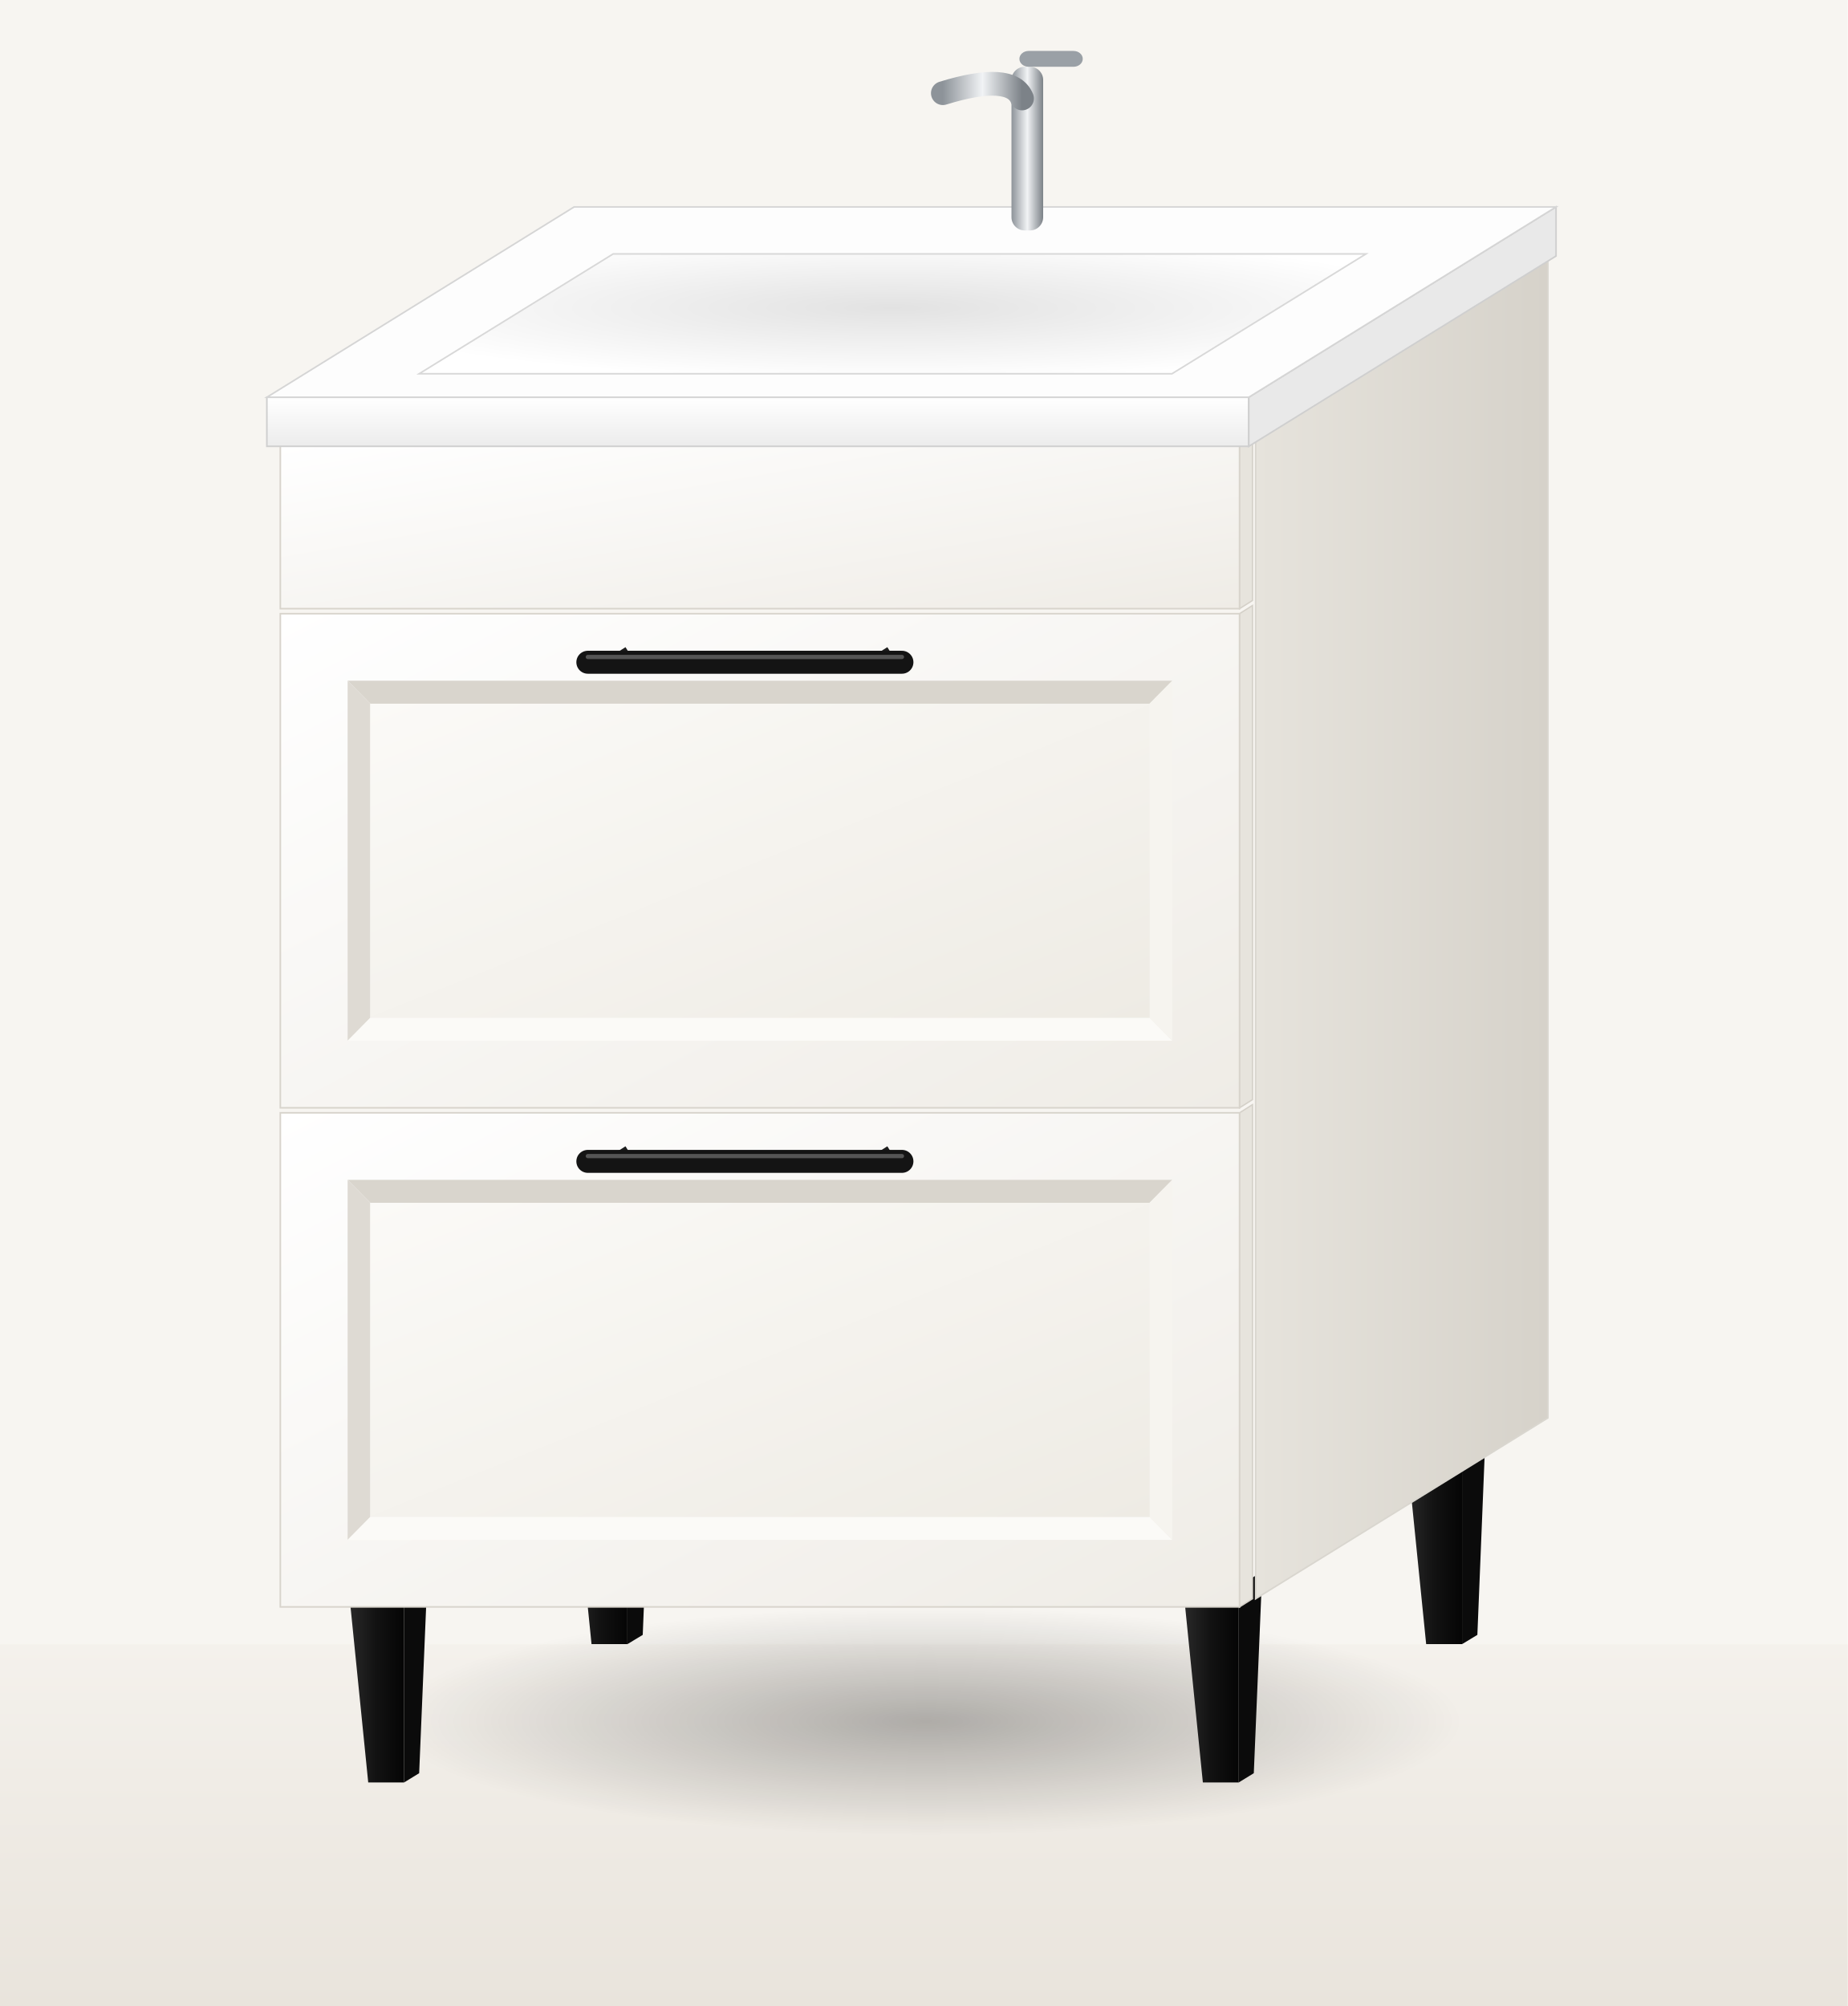
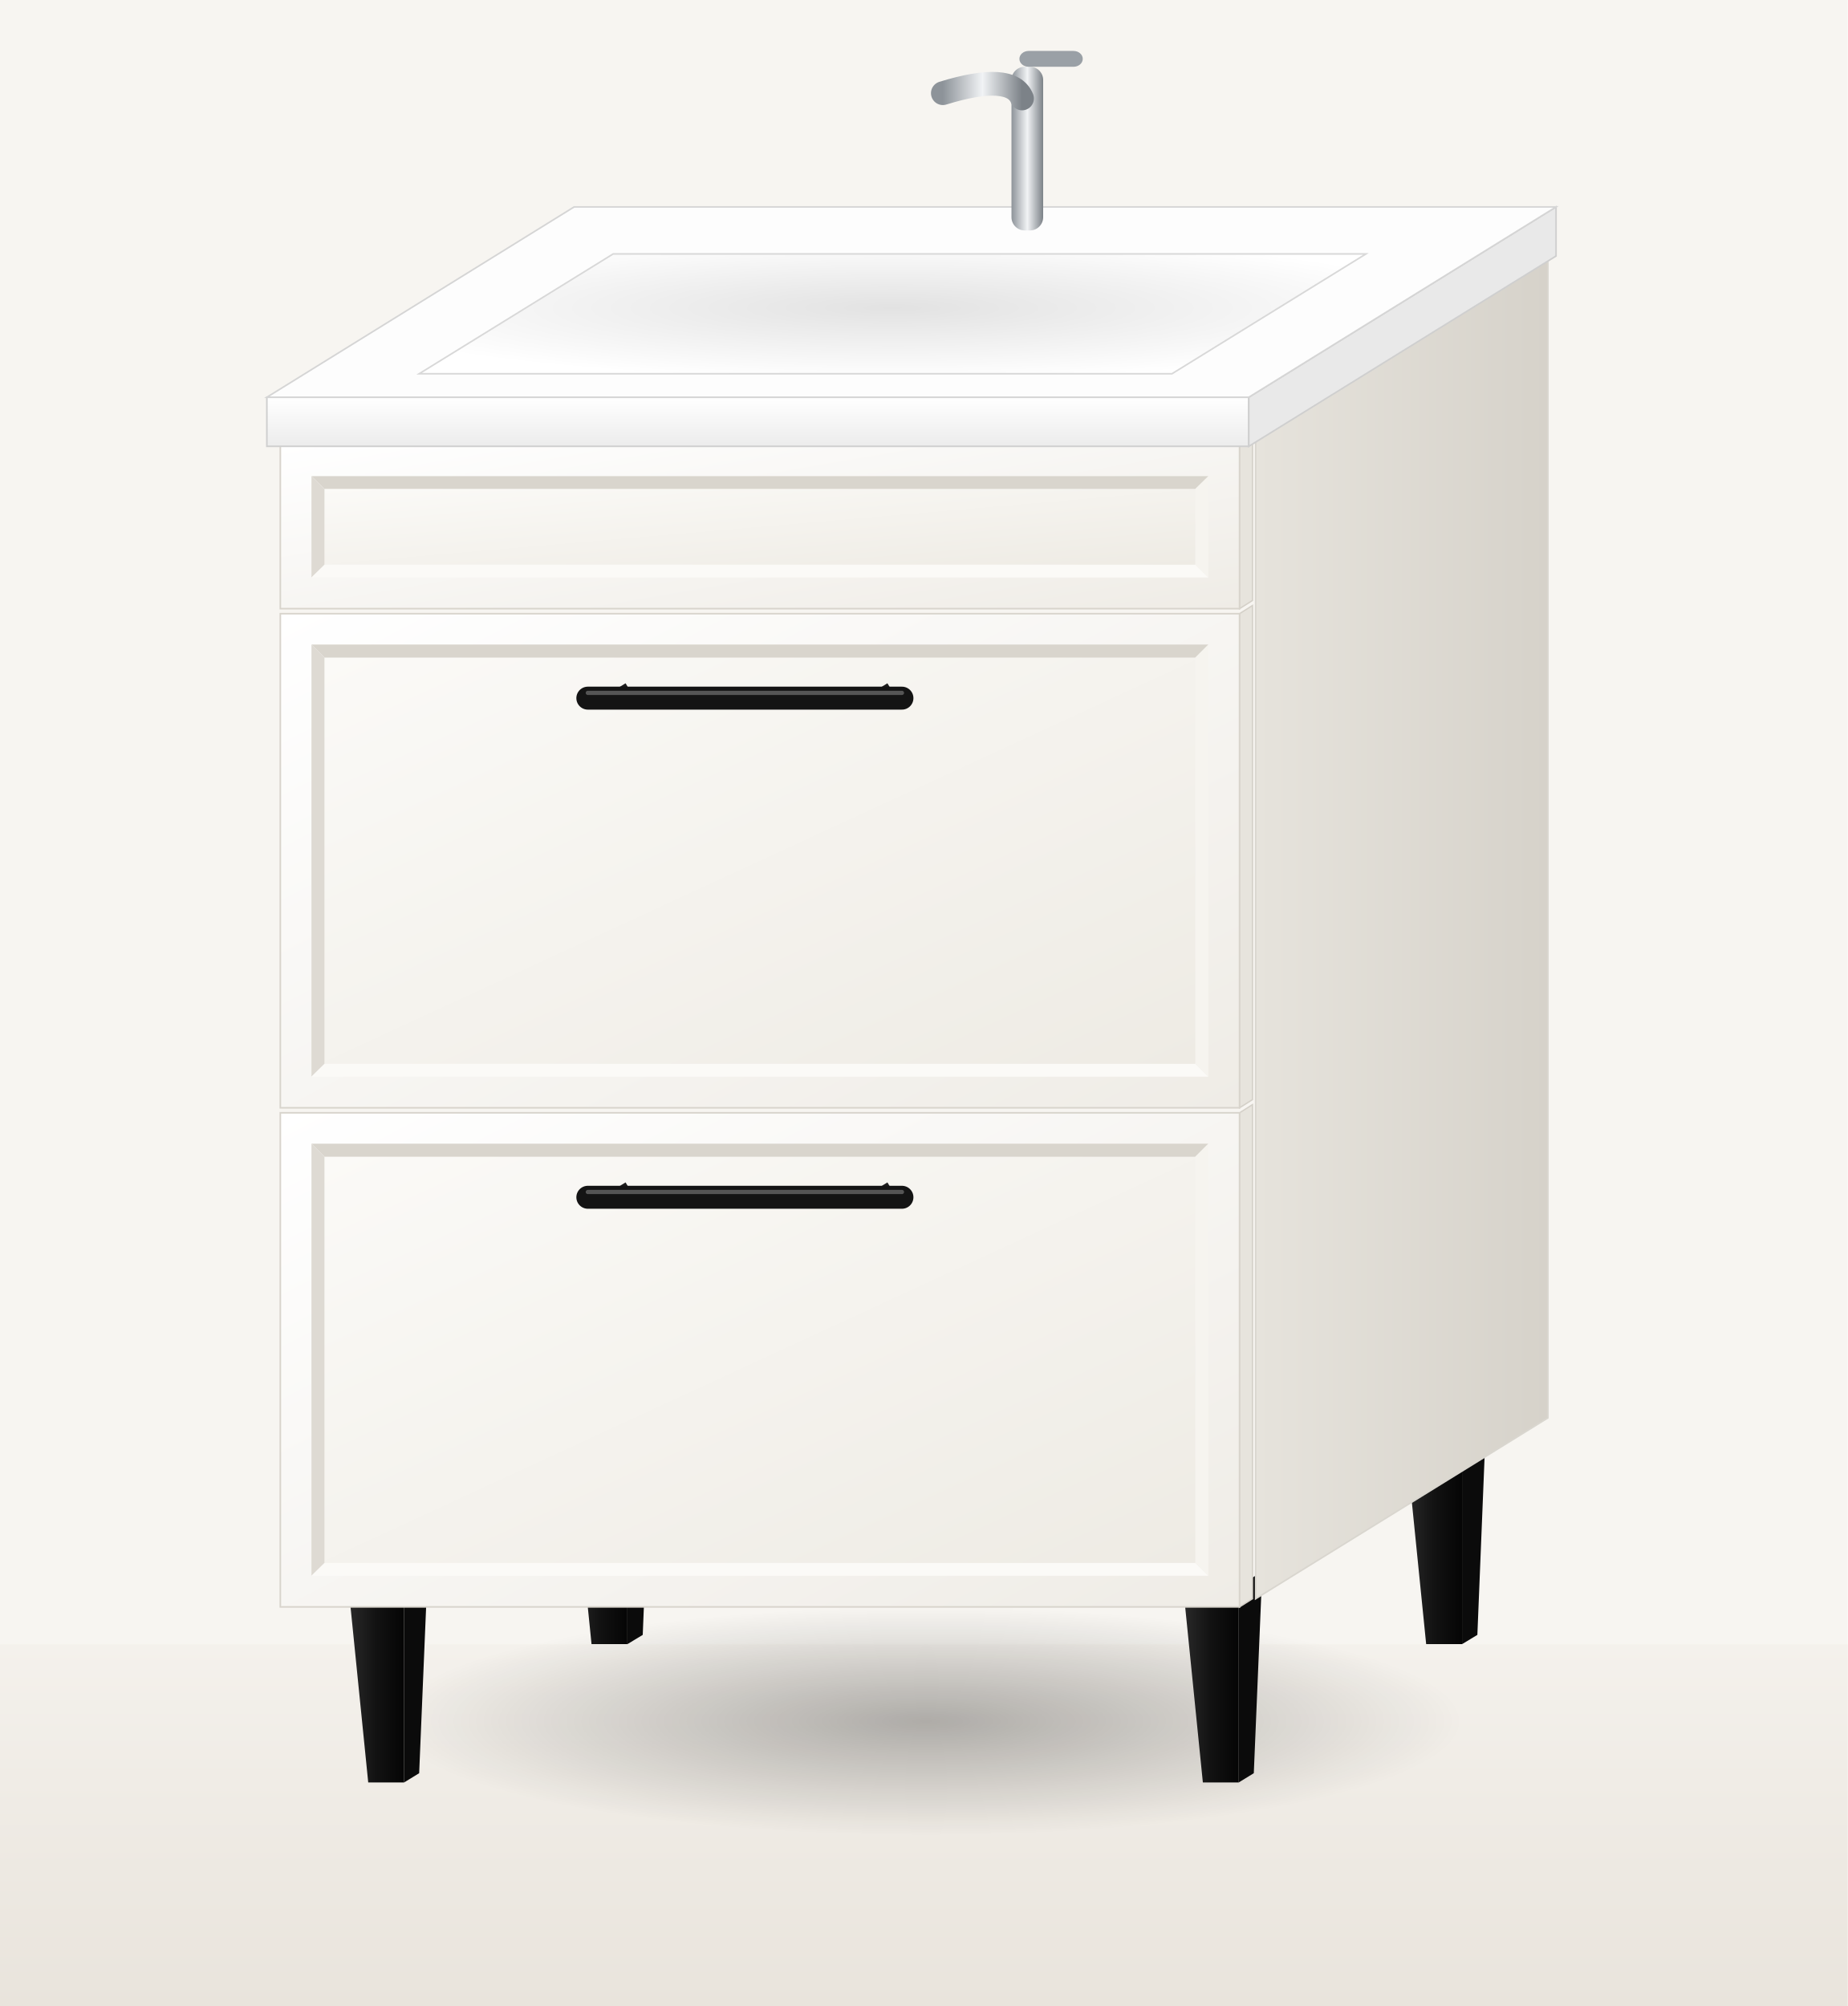
<svg xmlns="http://www.w3.org/2000/svg" viewBox="0 0 700 760" font-family="Inter,Arial,sans-serif">
  <defs>
    <linearGradient id="frontGrad" x1="0" y1="0" x2="1" y2="1">
      <stop offset="0" stop-color="#ffffff" />
      <stop offset="1" stop-color="#efece6" />
    </linearGradient>
    <linearGradient id="panelGrad" x1="0" y1="0" x2="1" y2="1">
      <stop offset="0" stop-color="#fbfaf7" />
      <stop offset="1" stop-color="#eeebe4" />
    </linearGradient>
    <linearGradient id="sideGrad" x1="0" y1="0" x2="1" y2="0">
      <stop offset="0" stop-color="#e6e3dc" />
      <stop offset="1" stop-color="#d6d2ca" />
    </linearGradient>
    <linearGradient id="legGrad" x1="0" y1="0" x2="1" y2="0">
      <stop offset="0" stop-color="#2a2a2a" />
      <stop offset=".5" stop-color="#121212" />
      <stop offset="1" stop-color="#050505" />
    </linearGradient>
    <linearGradient id="handleGrad" x1="0" y1="0" x2="0" y2="1">
      <stop offset="0" stop-color="#4a4a4a" />
      <stop offset=".45" stop-color="#1a1a1a" />
      <stop offset="1" stop-color="#050505" />
    </linearGradient>
    <linearGradient id="sinkFront" x1="0" y1="0" x2="0" y2="1">
      <stop offset="0" stop-color="#ffffff" />
      <stop offset="1" stop-color="#ececec" />
    </linearGradient>
    <radialGradient id="bowl" cx=".5" cy=".45" r=".6">
      <stop offset="0" stop-color="#e2e2e2" />
      <stop offset="1" stop-color="#ffffff" />
    </radialGradient>
    <linearGradient id="chrome" x1="0" y1="0" x2="1" y2="0">
      <stop offset="0" stop-color="#8d9399" />
      <stop offset=".5" stop-color="#f1f3f5" />
      <stop offset="1" stop-color="#7c8288" />
    </linearGradient>
    <radialGradient id="shadow">
      <stop offset="0" stop-color="rgba(0,0,0,.28)" />
      <stop offset="1" stop-color="rgba(0,0,0,0)" />
    </radialGradient>
    <linearGradient id="floor" x1="0" y1="0" x2="0" y2="1">
      <stop offset="0" stop-color="#f4f1ec" />
      <stop offset="1" stop-color="#e9e4dc" />
    </linearGradient>
    <filter id="blur">
      <feGaussianBlur stdDeviation="1.6" />
    </filter>
  </defs>
  <rect width="700" height="760" fill="#f7f5f1" />
  <rect y="623" width="700" height="137" fill="url(#floor)" />
  <ellipse cx="350.9" cy="652.1" rx="204.6" ry="43.4" fill="url(#shadow)" />
  <polygon points="237.7,548.5 246.6,543.0 243.5,619.4 237.7,622.9" fill="#0b0b0b" stroke="none" stroke-width="0" />
  <polygon points="216.6,548.5 237.7,548.5 237.7,622.9 224.1,622.9" fill="url(#legGrad)" stroke="none" stroke-width="0" />
  <polygon points="553.9,548.5 562.8,543.0 559.7,619.4 553.9,622.9" fill="#0b0b0b" stroke="none" stroke-width="0" />
  <polygon points="532.8,548.5 553.9,548.5 553.9,622.9 540.3,622.9" fill="url(#legGrad)" stroke="none" stroke-width="0" />
  <polygon points="153.1,600.9 162.0,595.4 158.8,671.8 153.1,675.3" fill="#0b0b0b" stroke="none" stroke-width="0" />
  <polygon points="132.0,600.9 153.1,600.9 153.1,675.3 139.5,675.3" fill="url(#legGrad)" stroke="none" stroke-width="0" />
  <polygon points="469.3,600.9 478.2,595.4 475.0,671.8 469.3,675.3" fill="#0b0b0b" stroke="none" stroke-width="0" />
  <polygon points="448.2,600.9 469.3,600.9 469.3,675.3 455.7,675.3" fill="url(#legGrad)" stroke="none" stroke-width="0" />
  <polygon points="475.7,605.7 586.4,537.2 586.4,97.0 475.7,165.5" fill="url(#sideGrad)" stroke="#d9d6cf" stroke-width="0.6" />
  <polygon points="469.6,230.6 474.5,227.5 474.5,165.5 469.6,168.6" fill="#e7e4dd" stroke="#d4d0c8" stroke-width="0.5" />
  <polygon points="469.6,419.7 474.5,416.6 474.5,229.4 469.6,232.5" fill="#e7e4dd" stroke="#d4d0c8" stroke-width="0.5" />
  <polygon points="469.6,608.8 474.5,605.7 474.5,418.5 469.6,421.6" fill="#e7e4dd" stroke="#d4d0c8" stroke-width="0.5" />
  <polygon points="106.2,230.6 469.6,230.6 469.6,168.6 106.2,168.6" fill="url(#frontGrad)" stroke="#d8d4cc" stroke-width="0.6" />
+   <polygon points="118.0,180.4 457.8,180.4 452.8,185.3 123.0,185.3" fill="#d9d5cd" stroke="none" stroke-width="0" />
+   <polygon points="118.0,218.8 118.0,180.4 123.0,185.3 123.0,213.9" fill="#dedad3" stroke="none" stroke-width="0" />
+   <polygon points="457.8,218.8 118.0,218.8 123.0,213.9 452.8,213.9" fill="#fbfaf7" stroke="none" stroke-width="0" />
+   <polygon points="457.8,180.4 457.8,218.8 452.8,213.9 452.8,185.3" fill="#f6f4ef" stroke="none" stroke-width="0" />
+   <polygon points="123.0,213.9 452.8,213.9 452.8,185.3 123.0,185.3" fill="url(#panelGrad)" stroke="none" stroke-width="0" />
  <polygon points="106.2,419.7 469.6,419.7 469.6,232.5 106.2,232.5" fill="url(#frontGrad)" stroke="#d8d4cc" stroke-width="0.6" />
-   <polygon points="131.7,257.9 444.1,257.9 435.5,266.6 140.3,266.6" fill="#d9d5cd" stroke="none" stroke-width="0" />
-   <polygon points="131.7,394.3 131.7,257.9 140.3,266.6 140.3,385.6" fill="#dedad3" stroke="none" stroke-width="0" />
-   <polygon points="444.1,394.3 131.7,394.3 140.3,385.6 435.5,385.6" fill="#fbfaf7" stroke="none" stroke-width="0" />
-   <polygon points="444.1,257.9 444.1,394.3 435.5,385.6 435.5,266.6" fill="#f6f4ef" stroke="none" stroke-width="0" />
-   <polygon points="140.3,385.6 435.5,385.6 435.5,266.6 140.3,266.6" fill="url(#panelGrad)" stroke="none" stroke-width="0" />
-   <line x1="230.9" y1="253.5" x2="349.9" y2="253.5" stroke="rgba(0,0,0,.18)" stroke-width="8.7" stroke-linecap="round" filter="url(#blur)" />
-   <line x1="238.3" y1="247.3" x2="232.6" y2="250.9" stroke="#1d1d1d" stroke-width="5.0" />
-   <line x1="337.5" y1="247.3" x2="331.8" y2="250.9" stroke="#1d1d1d" stroke-width="5.0" />
-   <line x1="222.7" y1="250.9" x2="341.7" y2="250.9" stroke="#141414" stroke-width="8.7" stroke-linecap="round" />
-   <line x1="222.7" y1="248.9" x2="341.7" y2="248.9" stroke="rgba(255,255,255,.28)" stroke-width="1.6" stroke-linecap="round" />
+   <polygon points="118.0,244.2 457.8,244.2 452.8,249.2 123.0,249.2" fill="#d9d5cd" stroke="none" stroke-width="0" />
+   <polygon points="118.0,407.9 118.0,244.2 123.0,249.2 123.0,403.0" fill="#dedad3" stroke="none" stroke-width="0" />
+   <polygon points="457.8,407.9 118.0,407.9 123.0,403.0 452.8,403.0" fill="#fbfaf7" stroke="none" stroke-width="0" />
+   <polygon points="457.8,244.2 457.8,407.9 452.8,403.0 452.8,249.2" fill="#f6f4ef" stroke="none" stroke-width="0" />
+   <polygon points="123.0,403.0 452.8,403.0 452.8,249.2 123.0,249.2" fill="url(#panelGrad)" stroke="none" stroke-width="0" />
+   <line x1="230.9" y1="267.2" x2="349.9" y2="267.2" stroke="rgba(0,0,0,.18)" stroke-width="8.7" stroke-linecap="round" filter="url(#blur)" />
+   <line x1="238.3" y1="261.0" x2="232.6" y2="264.5" stroke="#1d1d1d" stroke-width="5.0" />
+   <line x1="337.5" y1="261.0" x2="331.8" y2="264.5" stroke="#1d1d1d" stroke-width="5.0" />
+   <line x1="222.7" y1="264.5" x2="341.7" y2="264.5" stroke="#141414" stroke-width="8.7" stroke-linecap="round" />
+   <line x1="222.7" y1="262.5" x2="341.7" y2="262.5" stroke="rgba(255,255,255,.28)" stroke-width="1.6" stroke-linecap="round" />
  <polygon points="106.2,608.8 469.6,608.8 469.6,421.6 106.2,421.6" fill="url(#frontGrad)" stroke="#d8d4cc" stroke-width="0.6" />
-   <polygon points="131.7,447.0 444.1,447.0 435.5,455.7 140.3,455.7" fill="#d9d5cd" stroke="none" stroke-width="0" />
-   <polygon points="131.7,583.4 131.7,447.0 140.3,455.7 140.3,574.7" fill="#dedad3" stroke="none" stroke-width="0" />
-   <polygon points="444.1,583.4 131.7,583.4 140.3,574.7 435.5,574.7" fill="#fbfaf7" stroke="none" stroke-width="0" />
-   <polygon points="444.1,447.0 444.1,583.4 435.5,574.7 435.5,455.7" fill="#f6f4ef" stroke="none" stroke-width="0" />
-   <polygon points="140.3,574.7 435.5,574.7 435.5,455.7 140.3,455.7" fill="url(#panelGrad)" stroke="none" stroke-width="0" />
-   <line x1="230.9" y1="442.6" x2="349.9" y2="442.6" stroke="rgba(0,0,0,.18)" stroke-width="8.7" stroke-linecap="round" filter="url(#blur)" />
-   <line x1="238.3" y1="436.4" x2="232.6" y2="440.0" stroke="#1d1d1d" stroke-width="5.0" />
-   <line x1="337.5" y1="436.4" x2="331.8" y2="440.0" stroke="#1d1d1d" stroke-width="5.0" />
-   <line x1="222.7" y1="440.0" x2="341.7" y2="440.0" stroke="#141414" stroke-width="8.7" stroke-linecap="round" />
-   <line x1="222.7" y1="438.0" x2="341.7" y2="438.0" stroke="rgba(255,255,255,.28)" stroke-width="1.6" stroke-linecap="round" />
+   <polygon points="118.0,433.3 457.8,433.3 452.8,438.3 123.0,438.3" fill="#d9d5cd" stroke="none" stroke-width="0" />
+   <polygon points="118.0,597.0 118.0,433.3 123.0,438.3 123.0,592.1" fill="#dedad3" stroke="none" stroke-width="0" />
+   <polygon points="457.8,597.0 118.0,597.0 123.0,592.1 452.8,592.1" fill="#fbfaf7" stroke="none" stroke-width="0" />
+   <polygon points="457.8,433.3 457.8,597.0 452.8,592.1 452.8,438.3" fill="#f6f4ef" stroke="none" stroke-width="0" />
+   <polygon points="123.0,592.1 452.8,592.1 452.8,438.3 123.0,438.3" fill="url(#panelGrad)" stroke="none" stroke-width="0" />
+   <line x1="230.9" y1="456.3" x2="349.9" y2="456.3" stroke="rgba(0,0,0,.18)" stroke-width="8.7" stroke-linecap="round" filter="url(#blur)" />
+   <line x1="238.3" y1="450.1" x2="232.6" y2="453.6" stroke="#1d1d1d" stroke-width="5.0" />
+   <line x1="337.5" y1="450.1" x2="331.8" y2="453.6" stroke="#1d1d1d" stroke-width="5.0" />
+   <line x1="222.7" y1="453.6" x2="341.7" y2="453.6" stroke="#141414" stroke-width="8.7" stroke-linecap="round" />
+   <line x1="222.7" y1="451.6" x2="341.7" y2="451.6" stroke="rgba(255,255,255,.28)" stroke-width="1.6" stroke-linecap="round" />
  <polygon points="101.1,169.1 473.1,169.1 473.1,150.5 101.1,150.5" fill="url(#sinkFront)" stroke="#cfcfcf" stroke-width="0.6" />
  <polygon points="473.1,169.1 589.5,97.0 589.5,78.4 473.1,150.5" fill="#e9e9e9" stroke="#cfcfcf" stroke-width="0.6" />
  <polygon points="101.1,150.5 473.1,150.5 589.5,78.4 217.5,78.4" fill="#fdfdfd" stroke="#d5d5d5" stroke-width="0.6" />
  <polygon points="158.8,141.6 444.0,141.6 517.5,96.2 232.3,96.2" fill="url(#bowl)" stroke="#d8d8d8" stroke-width="0.6" rx="8" />
  <rect x="383.2" y="25.3" width="12" height="62" rx="5" fill="url(#chrome)" />
  <path d="M387.2 37.3 q -4 -10 -30 -2" stroke="url(#chrome)" stroke-width="9" fill="none" stroke-linecap="round" />
  <rect x="386.2" y="19.3" width="24" height="6" rx="3.5" fill="#9aa0a6" />
</svg>
